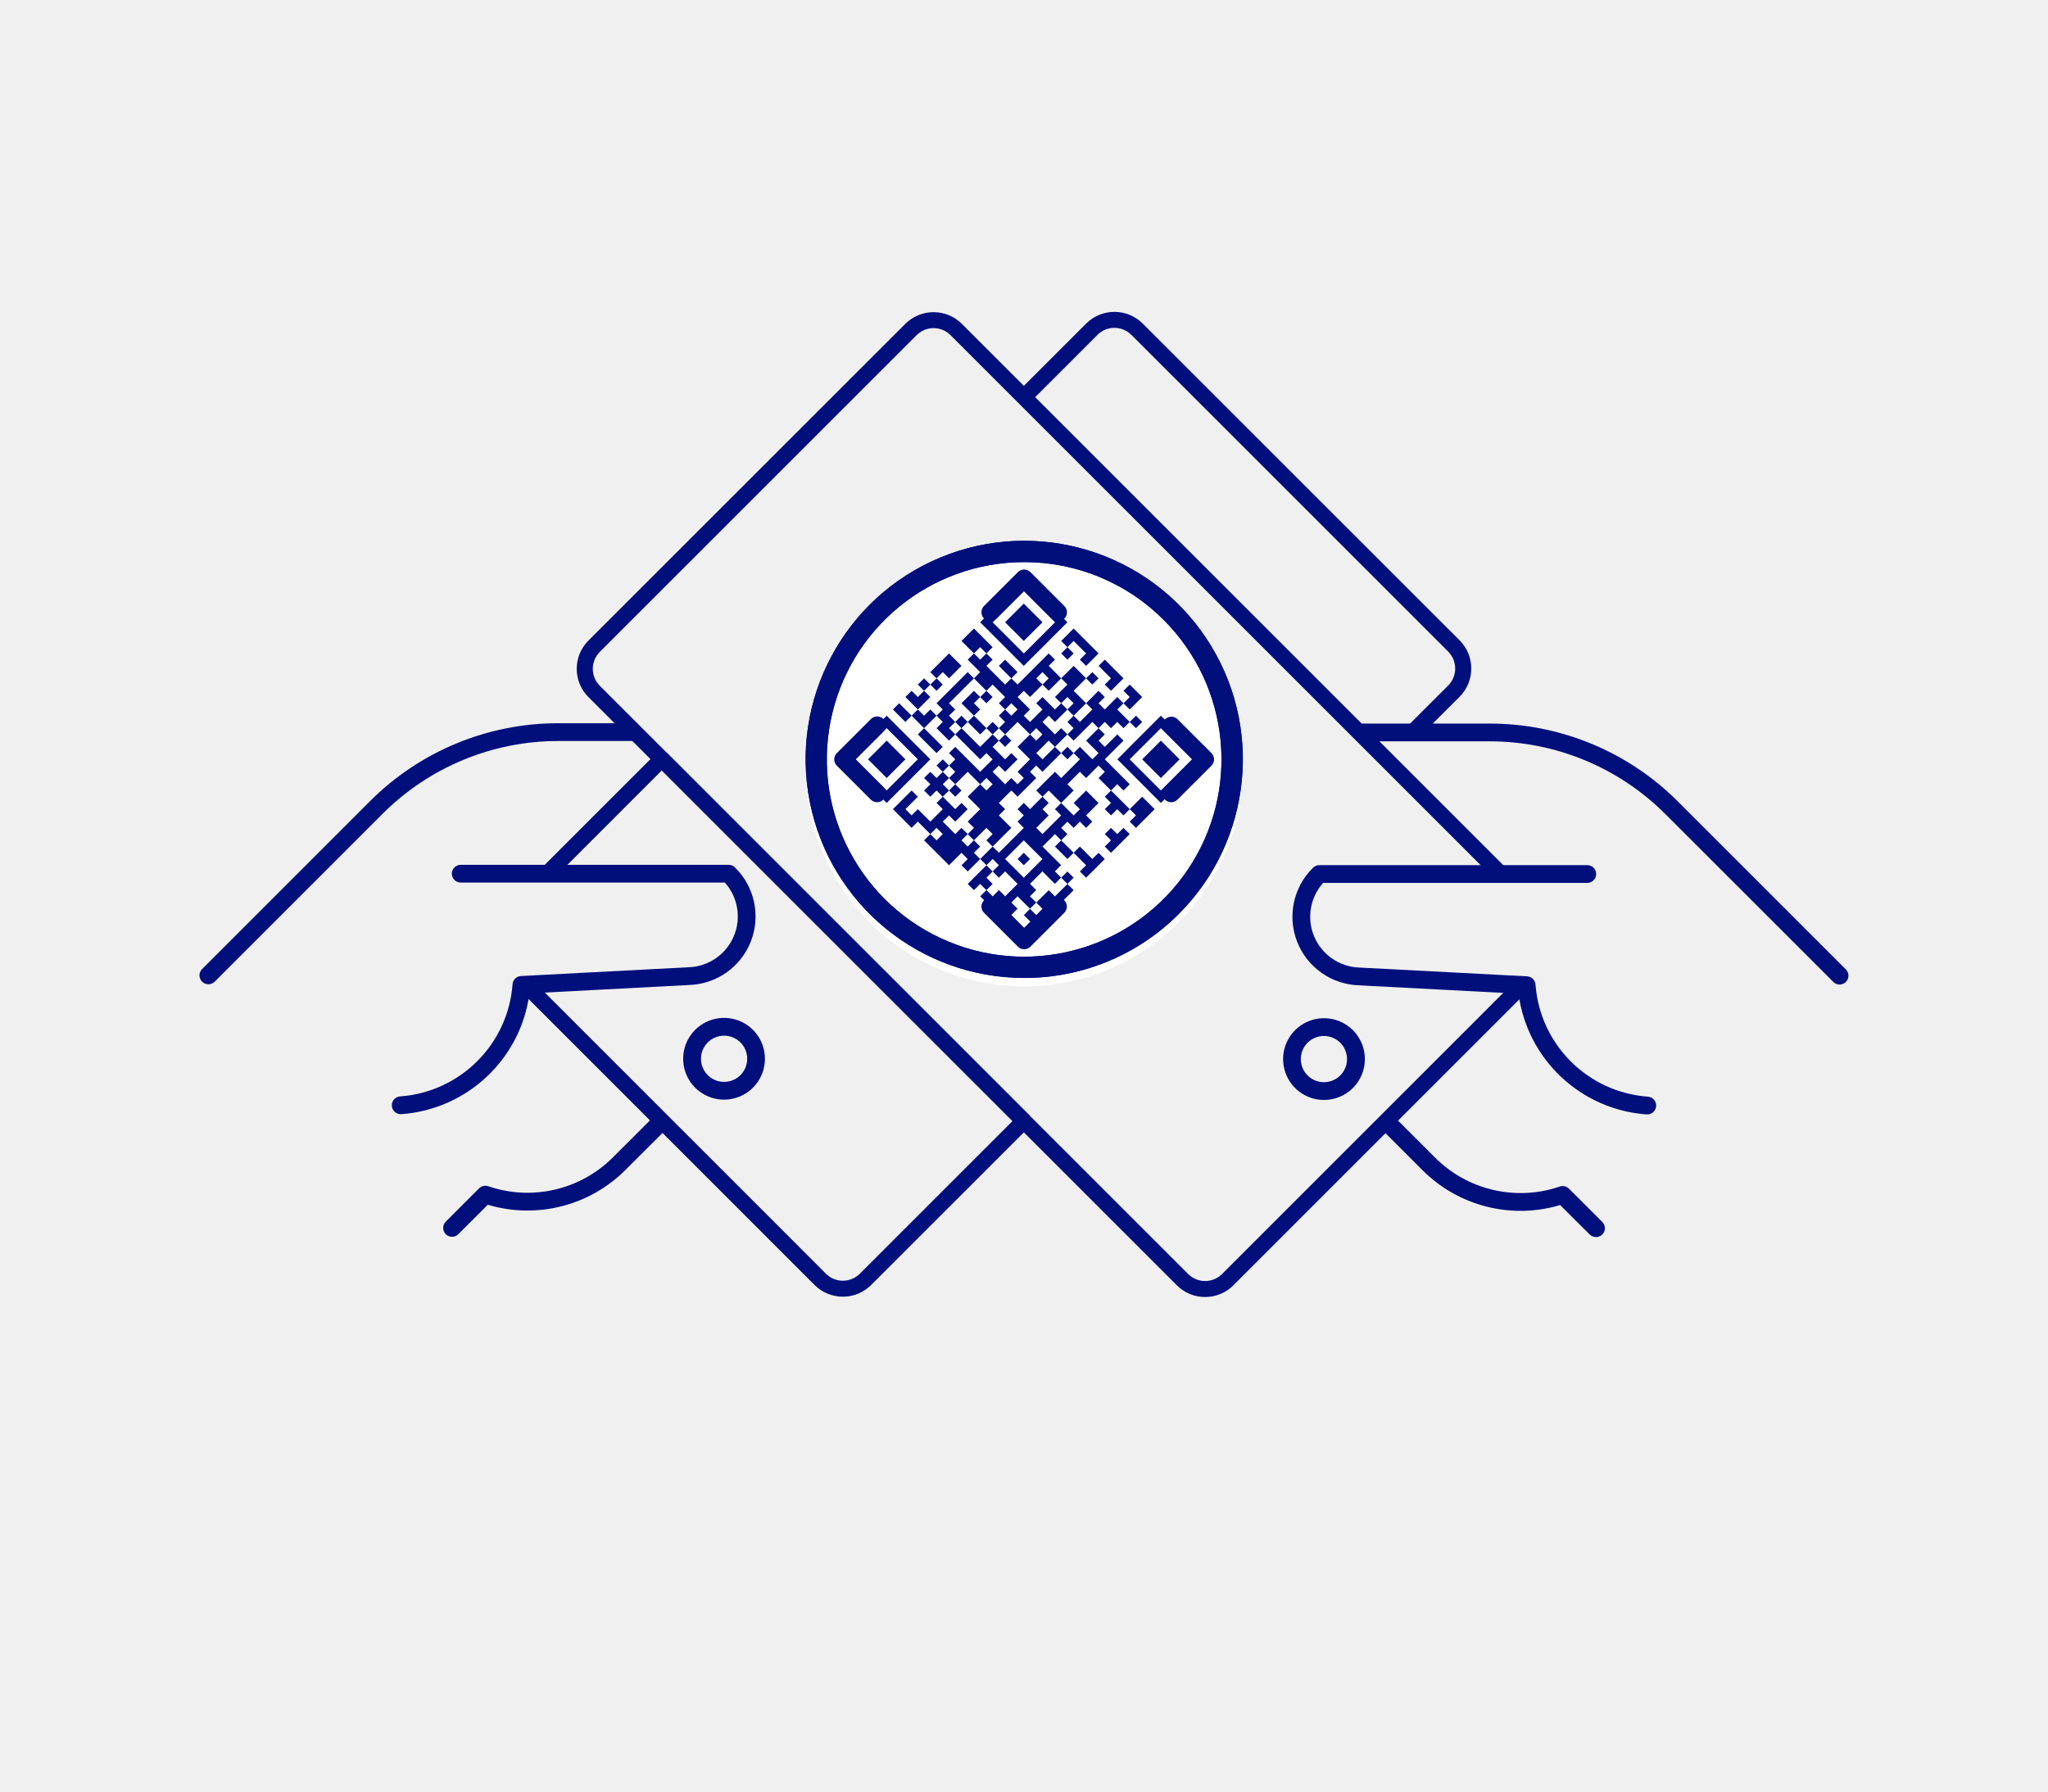
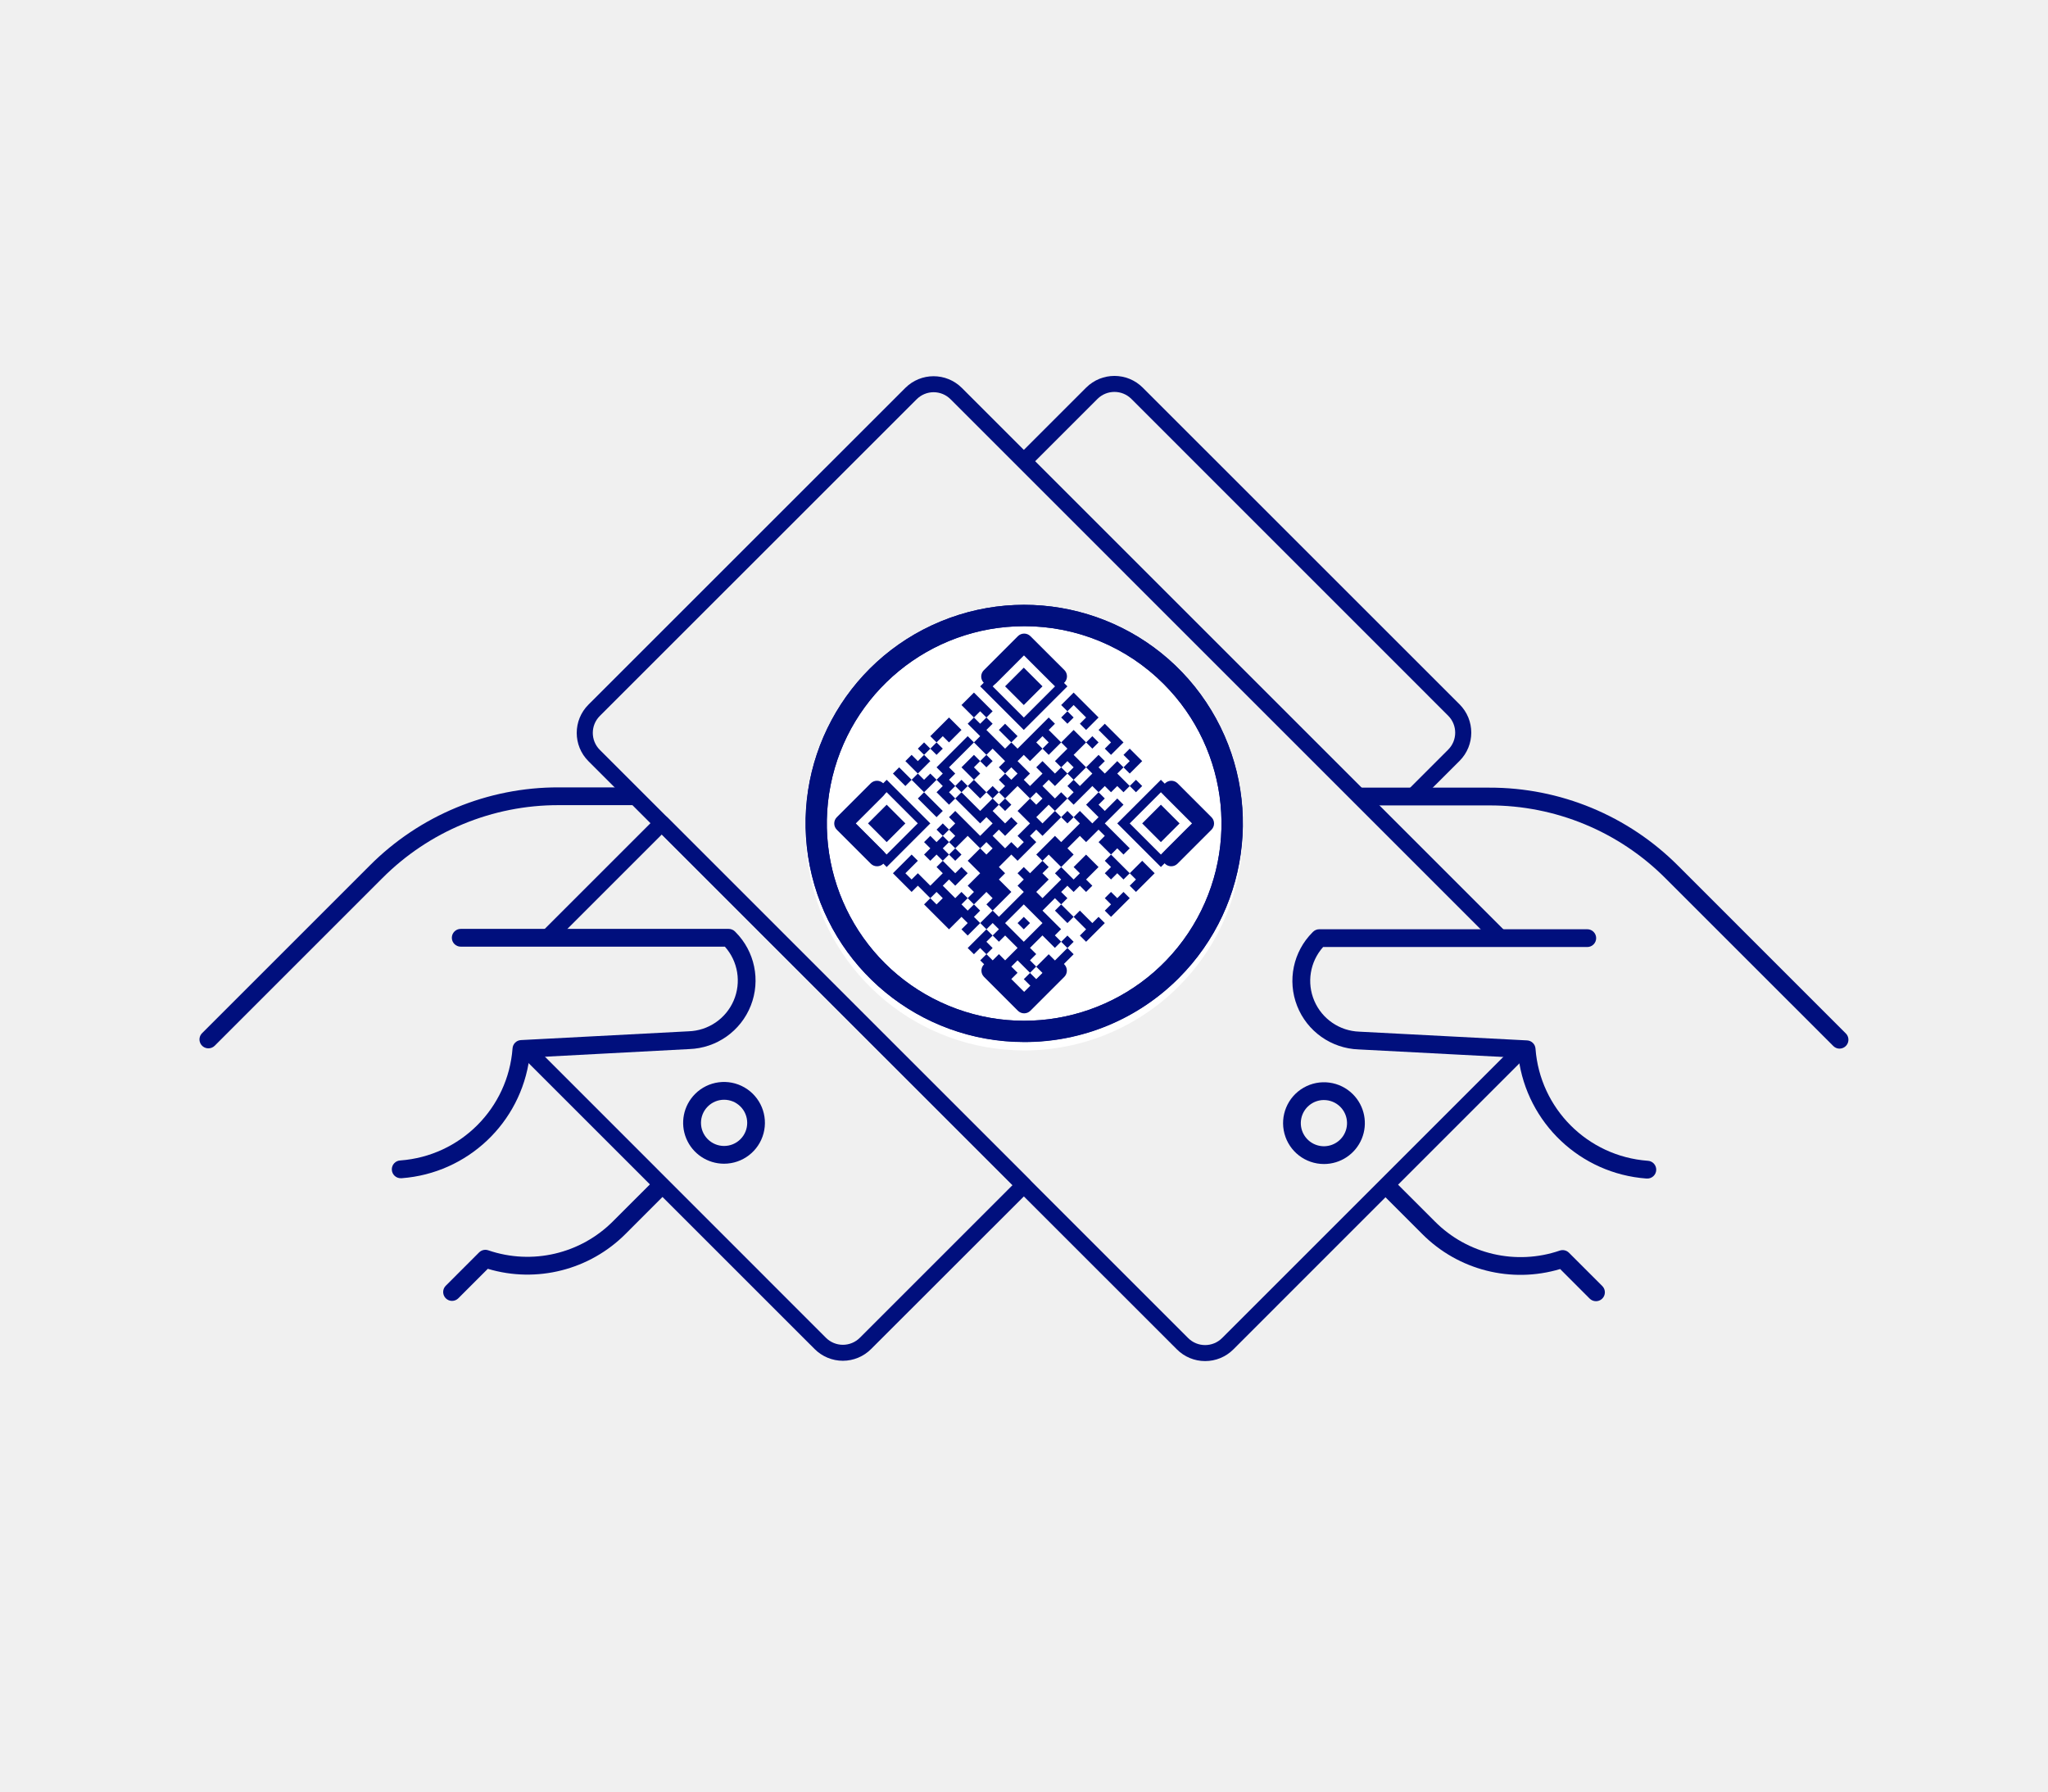
<svg xmlns="http://www.w3.org/2000/svg" id="OUTLINES" viewBox="0 0 1152 1008">
  <defs>
-     <style>.cls-1{fill:#fff;}.cls-2{fill:#000f7c;}</style>
+     <style>.cls-1{fill:#fff;}.cls-2{fill:#000f7d;}</style>
  </defs>
-   <circle class="cls-1" cx="575.99" cy="432" r="117" />
-   <path class="cls-1" d="M576,554.94a122.89,122.89,0,1,1,87-36A122.6,122.6,0,0,1,576,554.94Zm0-233.89a110.91,110.91,0,1,0,78.49,32.46h0A110.65,110.65,0,0,0,576,321.05Z" />
-   <path class="cls-2" d="M117.21,553.77a5,5,0,0,1-3.53-8.54L207.89,451a149.54,149.54,0,0,1,106.44-44.09h41.39a5,5,0,0,1,0,10H314.33A139.61,139.61,0,0,0,215,458.09l-94.21,94.22A5,5,0,0,1,117.21,553.77Z" />
-   <path class="cls-2" d="M254.28,695.87a5,5,0,0,1-3.53-8.53l18.74-18.74a5,5,0,0,1,5.14-1.2A68,68,0,0,0,344.94,651l20.65-20.64a5,5,0,0,1,7.07,7.07L352,658.06a77.92,77.92,0,0,1-77.61,19.76l-16.59,16.59A5,5,0,0,1,254.28,695.87Z" />
-   <path class="cls-2" d="M407.31,618.69A23,23,0,0,1,391,579.44h0a23,23,0,1,1,16.27,39.25Zm-9.2-32.18a13,13,0,1,0,18.39,0,13,13,0,0,0-18.39,0Z" />
-   <path class="cls-2" d="M225.58,626.85a5,5,0,0,1-.36-10,68.35,68.35,0,0,0,63.09-63.09,5,5,0,0,1,4.72-4.62l94.25-4.94a28.6,28.6,0,0,0,20.47-47.63H259.16a5,5,0,0,1,0-10H409.88a5,5,0,0,1,3.49,1.42l.33.33a38.6,38.6,0,0,1-26,65.87l-89.88,4.71A78.37,78.37,0,0,1,226,626.84Z" />
-   <path class="cls-2" d="M576.05,550.16a122.94,122.94,0,1,1,87-36A122.62,122.62,0,0,1,576.05,550.16Zm0-233.89a111,111,0,1,0,78.49,32.46A110.65,110.65,0,0,0,576.05,316.27Z" />
-   <path class="cls-2" d="M653,402.68l-3.51,3.51-3.5,3.5-3.51,3.51-3.5,3.51-3.51,3.5L632,423.72l-3.5,3.5L653,451.76l3.5-3.51,3.51-3.5,3.5-3.51,3.51-3.5,3.5-3.51,3.51-3.5,3.5-3.51Zm14,28.05-3.51,3.5-3.5,3.51-3.51,3.5-3.5,3.51-17.53-17.53,3.51-3.5,3.5-3.51,3.51-3.5,3.5-3.51,3.51-3.51,17.52,17.53Z" />
-   <polygon class="cls-2" points="572.38 343.09 568.87 346.6 565.36 350.11 575.88 360.62 579.38 357.12 582.89 353.61 586.4 350.11 575.88 339.59 572.38 343.09" />
-   <polygon class="cls-2" points="656.5 434.23 660.01 430.73 663.51 427.22 653 416.7 649.49 420.21 645.99 423.72 642.48 427.22 653 437.74 656.5 434.23" />
-   <path class="cls-2" d="M579.39,371.14l3.5-3.51,3.51-3.5,3.5-3.51,3.51-3.5,3.5-3.51,3.51-3.51-24.54-24.53-3.51,3.5-3.5,3.51-3.51,3.5-3.5,3.51-3.51,3.5-3.5,3.51-3.51,3.5,24.54,24.54Zm-21-21,3.51-3.5,3.5-3.51,3.51-3.5,3.5-3.51,3.51-3.5,17.53,17.52-3.51,3.51-3.5,3.51-3.51,3.5-3.5,3.51-3.51,3.5Z" />
-   <path class="cls-2" d="M495.26,406.19l-3.51,3.5-3.5,3.51-3.51,3.51-3.5,3.5-3.51,3.51-3.5,3.5,24.53,24.54,3.51-3.51,3.5-3.5,3.51-3.51,3.5-3.5,3.51-3.51,3.51-3.5,3.5-3.51-24.54-24.54Zm21,21-3.51,3.51-3.5,3.5-3.51,3.51-3.5,3.5-3.51,3.51-17.52-17.53,3.5-3.5,3.51-3.51,3.5-3.5,3.51-3.51,3.5-3.51Z" />
-   <polygon class="cls-2" points="502.27 434.23 505.77 430.73 509.28 427.22 498.76 416.7 495.26 420.21 491.75 423.72 488.25 427.22 498.76 437.74 502.27 434.23" />
-   <polygon class="cls-2" points="603.92 360.62 610.93 367.63 607.43 371.14 610.93 374.64 617.94 367.63 603.92 353.61 596.91 360.62 600.42 364.13 603.92 360.62 603.92 360.62" />
-   <polygon class="cls-2" points="621.45 385.16 624.95 388.66 631.97 381.65 621.45 371.14 617.94 374.64 624.95 381.65 621.45 385.16 621.45 385.16" />
-   <polygon class="cls-2" points="638.98 395.67 642.48 392.17 635.47 385.16 631.97 388.66 635.47 392.17 631.97 395.67 635.47 399.18 638.98 395.67 638.98 395.67" />
-   <polygon class="cls-2" points="600.42 371.14 603.92 367.63 600.42 364.13 596.91 367.63 600.42 371.14 600.42 371.14" />
-   <polygon class="cls-2" points="617.94 381.65 614.44 378.15 610.93 381.65 614.44 385.16 617.94 381.65 617.94 381.65" />
-   <polygon class="cls-2" points="642.48 406.19 638.98 402.68 635.47 406.19 638.98 409.69 642.48 406.19 642.48 406.19" />
-   <polygon class="cls-2" points="596.91 388.66 593.41 392.17 596.91 395.67 600.42 392.17 603.92 395.67 600.42 399.18 603.92 402.68 610.93 395.67 603.92 388.66 610.93 381.65 603.92 374.64 596.91 381.65 600.42 385.16 596.91 388.66 596.91 388.66" />
-   <polygon class="cls-2" points="610.93 402.68 607.43 406.19 603.92 402.68 600.42 406.19 603.92 409.69 600.42 413.2 603.92 416.7 614.44 406.19 617.94 409.69 621.45 406.19 624.95 409.69 628.46 406.19 631.97 409.69 635.47 406.19 628.46 399.18 631.97 395.67 628.46 392.17 621.45 399.18 617.94 395.67 621.45 392.17 617.94 388.66 610.93 395.67 614.44 399.18 610.93 402.68 610.93 402.68" />
-   <polygon class="cls-2" points="554.85 367.63 558.35 364.13 547.84 353.61 540.83 360.62 547.84 367.63 551.34 364.13 554.85 367.63 554.85 367.63" />
-   <polygon class="cls-2" points="565.36 371.14 561.86 374.64 568.87 381.65 572.38 378.15 565.36 371.14 565.36 371.14" />
-   <polygon class="cls-2" points="631.97 444.75 635.47 441.24 621.45 427.22 631.97 416.7 628.46 413.2 621.45 420.21 617.94 416.7 621.45 413.2 617.94 409.69 610.93 416.7 617.94 423.72 614.44 427.22 607.43 420.21 603.92 423.72 607.43 427.22 596.91 437.74 593.41 434.23 582.89 444.75 586.4 448.25 589.9 444.75 596.91 451.76 603.92 444.75 600.42 441.24 607.43 434.23 610.93 437.74 617.94 430.73 621.45 434.23 617.94 437.74 624.95 444.75 628.46 441.24 631.97 444.75 631.97 444.75" />
-   <polygon class="cls-2" points="638.98 451.76 635.47 455.26 638.98 458.77 635.47 462.27 638.98 465.78 649.49 455.26 642.48 448.25 638.98 451.76 638.98 451.76" />
-   <polygon class="cls-2" points="596.91 423.72 600.42 427.22 603.92 423.72 600.42 420.21 596.91 423.72 596.91 423.72" />
-   <polygon class="cls-2" points="621.45 448.25 624.95 451.76 621.45 455.26 624.95 458.77 628.46 455.26 631.97 458.77 635.47 455.26 624.95 444.75 621.45 448.25 621.45 448.25" />
-   <polygon class="cls-2" points="554.85 395.67 558.35 392.17 554.85 388.66 551.34 392.17 554.85 395.67 554.85 395.67" />
-   <polygon class="cls-2" points="628.46 469.28 624.95 465.78 621.45 469.28 624.95 472.79 621.45 476.3 624.95 479.8 635.47 469.28 631.97 465.78 628.46 469.28 628.46 469.28" />
-   <polygon class="cls-2" points="533.82 381.65 540.83 374.64 533.82 367.63 523.3 378.15 526.81 381.65 530.31 378.15 533.82 381.65 533.82 381.65" />
-   <polygon class="cls-2" points="547.84 395.67 551.34 392.17 547.84 388.66 540.83 395.67 547.84 402.68 551.34 399.18 547.84 395.67 547.84 395.67" />
-   <polygon class="cls-2" points="554.85 409.69 558.35 413.2 561.86 409.69 558.35 406.19 554.85 409.69 554.85 409.69" />
-   <polygon class="cls-2" points="565.36 420.21 568.87 416.7 565.36 413.2 561.86 416.7 565.36 420.21 565.36 420.21" />
-   <polygon class="cls-2" points="530.31 385.16 526.81 381.65 523.3 385.16 526.81 388.66 530.31 385.16 530.31 385.16" />
-   <polygon class="cls-2" points="554.85 409.69 547.84 402.68 544.33 406.19 551.34 413.2 554.85 409.69 554.85 409.69" />
-   <path class="cls-2" d="M596.91,458.77,586.4,469.28l-3.51-3.5,7-7-3.5-3.51,3.5-3.5-3.5-3.51-7,7-3.51-3.5-3.51,3.5,3.51,3.51-3.51,3.5,3.51,3.51-14,14-3.51-3.5-7,7,3.51,3.5,3.5-3.5,3.51,3.5-3.51,3.51,3.51,3.5,3.5-3.5,7,7-7,7-3.5-3.51-3.51,3.51-3.5-3.51-3.51,3.51,14,14,7-7-3.5-3.51,3.5-3.5,7,7,3.5-3.51-3.5-3.5,3.5-3.51-3.5-3.5,7-7,7,7,3.5-3.51-3.5-3.5,3.5-3.51L586.4,476.3l7-7,3.5,3.51,3.51-3.51-3.51-3.5,3.51-3.51,3.5,3.51,3.51-3.51,3.5,3.51,3.51-3.51-3.51-3.5,7-7-7-7-7,7,3.51,3.5-3.51,3.51-7-7-3.5,3.5,3.5,3.51ZM586.4,483.31l-10.52,10.51-10.52-10.51,10.52-10.52,10.52,10.52Z" />
-   <polygon class="cls-2" points="519.79 381.65 516.29 385.16 519.79 388.66 523.3 385.16 519.79 381.65 519.79 381.65" />
-   <polygon class="cls-2" points="540.83 402.68 537.32 406.19 540.83 409.69 544.33 406.19 540.83 402.68 540.83 402.68" />
-   <polygon class="cls-2" points="523.3 392.17 519.79 388.66 516.29 392.17 512.78 388.66 509.28 392.17 516.29 399.18 523.3 392.17 523.3 392.17" />
-   <polygon class="cls-2" points="537.32 406.19 533.82 402.68 537.32 399.18 533.82 395.67 547.84 381.65 544.33 378.15 526.81 395.67 530.31 399.18 526.81 402.68 530.31 406.19 526.81 409.69 533.82 416.7 537.32 413.2 533.82 409.69 537.32 406.19 537.32 406.19" />
-   <polygon class="cls-2" points="519.79 402.68 516.29 399.18 512.78 402.68 519.79 409.69 526.81 402.68 523.3 399.18 519.79 402.68 519.79 402.68" />
-   <polygon class="cls-2" points="600.42 483.31 603.92 479.8 596.91 472.79 593.41 476.3 600.42 483.31 600.42 483.31" />
-   <polygon class="cls-2" points="607.43 490.32 610.93 493.82 621.45 483.31 617.94 479.8 614.44 483.31 607.43 476.3 603.92 479.8 610.93 486.81 607.43 490.32 607.43 490.32" />
-   <polygon class="cls-2" points="502.27 399.18 509.28 406.19 512.78 402.68 505.77 395.67 502.27 399.18 502.27 399.18" />
-   <polygon class="cls-2" points="526.81 423.72 530.31 420.21 519.79 409.69 516.29 413.2 526.81 423.72 526.81 423.72" />
-   <polygon class="cls-2" points="603.92 493.82 600.42 490.32 596.91 493.82 600.42 497.33 603.92 493.82 603.92 493.82" />
-   <polygon class="cls-2" points="530.31 427.22 526.81 430.73 530.31 434.23 533.82 430.73 530.31 427.22 530.31 427.22" />
-   <polygon class="cls-2" points="533.82 437.74 537.32 441.24 544.33 434.23 551.34 441.24 554.85 437.74 558.35 441.24 554.85 444.75 551.34 441.24 544.33 448.25 551.34 455.26 544.33 462.27 547.84 465.78 544.33 469.28 547.84 472.79 554.85 465.78 558.35 469.28 554.85 472.79 558.35 476.3 568.87 465.78 561.86 458.77 565.36 455.26 561.86 451.76 568.87 444.75 572.38 448.25 582.89 437.74 579.38 434.23 582.89 430.73 586.4 434.23 596.91 423.72 593.41 420.21 586.4 427.22 582.89 423.72 589.9 416.7 593.41 420.21 600.42 413.2 596.91 409.69 593.41 413.2 586.4 406.19 589.9 402.68 593.41 406.19 600.42 399.18 596.91 395.67 593.41 399.18 586.4 392.17 582.89 395.67 586.4 399.18 579.38 406.19 575.88 402.68 579.38 399.18 572.38 392.17 575.88 388.66 579.38 392.17 586.4 385.16 582.89 381.65 586.4 378.15 589.9 381.65 586.4 385.16 589.9 388.66 596.91 381.65 589.9 374.64 593.41 371.14 589.9 367.63 572.38 385.16 568.87 381.65 565.36 385.16 554.85 374.64 558.35 371.14 554.85 367.63 551.34 371.14 547.84 367.63 544.33 371.14 551.34 378.15 547.84 381.65 554.85 388.66 558.35 385.16 565.36 392.17 561.86 395.67 565.36 399.18 568.87 395.67 572.38 399.18 568.87 402.68 565.36 399.18 561.86 402.68 565.36 406.19 561.86 409.69 565.36 413.2 572.38 406.19 579.38 413.2 582.89 409.69 586.4 413.2 582.89 416.7 579.38 413.2 572.38 420.21 579.38 427.22 572.38 434.23 575.88 437.74 572.38 441.24 568.87 437.74 565.36 441.24 558.35 434.23 561.86 430.73 565.36 434.23 572.38 427.22 568.87 423.72 565.36 427.22 558.35 420.21 561.86 416.7 558.35 413.2 551.34 420.21 540.83 409.69 537.32 413.2 551.34 427.22 554.85 423.72 558.35 427.22 551.34 434.23 537.32 420.21 533.82 423.72 537.32 427.22 533.82 430.73 537.32 434.23 533.82 437.74 533.82 437.74" />
-   <polygon class="cls-2" points="537.32 448.25 540.83 444.75 537.32 441.24 533.82 444.75 537.32 448.25 537.32 448.25" />
-   <polygon class="cls-2" points="579.38 483.31 575.88 479.8 572.38 483.31 575.88 486.81 579.38 483.31 579.38 483.31" />
-   <polygon class="cls-2" points="593.41 504.34 589.9 500.83 582.89 507.84 586.4 511.35 582.89 514.85 579.38 511.35 575.88 514.85 582.89 521.86 603.92 500.83 600.42 497.33 593.41 504.34 593.41 504.34" />
-   <polygon class="cls-2" points="530.31 441.24 533.82 437.74 530.31 434.23 526.81 437.74 523.3 434.23 519.79 437.74 523.3 441.24 519.79 444.75 523.3 448.25 526.81 444.75 530.31 448.25 533.82 444.75 530.31 441.24 530.31 441.24" />
-   <polygon class="cls-2" points="551.34 476.3 547.84 472.79 544.33 476.3 540.83 472.79 544.33 469.28 540.83 465.78 537.32 469.28 530.31 462.27 533.82 458.77 537.32 462.27 544.33 455.26 540.83 451.76 537.32 455.26 530.31 448.25 526.81 451.76 530.31 455.26 523.3 462.27 516.29 455.26 512.78 458.77 509.28 455.26 516.29 448.25 512.78 444.75 502.27 455.26 512.78 465.78 516.29 462.27 523.3 469.28 526.81 465.78 530.31 469.28 526.81 472.79 523.3 469.28 519.79 472.79 533.82 486.81 540.83 479.8 544.33 483.31 540.83 486.81 544.33 490.32 551.34 483.31 547.84 479.8 551.34 476.3 551.34 476.3" />
-   <polygon class="cls-2" points="554.85 493.82 558.35 490.32 554.85 486.81 544.33 497.33 547.84 500.83 551.34 497.33 554.85 500.83 558.35 497.33 554.85 493.82 554.85 493.82" />
-   <polygon class="cls-2" points="572.38 525.37 575.88 528.87 579.38 525.37 575.88 521.86 572.38 525.37 572.38 525.37" />
-   <path class="cls-2" d="M1034.79,553.94a5,5,0,0,1-3.54-1.47L937,458.26a139.61,139.61,0,0,0-99.37-41.16h-72a5,5,0,0,1,0-10h72a149.54,149.54,0,0,1,106.44,44.09l94.21,94.21a5,5,0,0,1-3.53,8.54Z" />
-   <path class="cls-2" d="M897.72,696a5,5,0,0,1-3.54-1.46L877.59,678A77.92,77.92,0,0,1,800,658.23l-21.64-21.65a5,5,0,0,1,7.07-7.07l21.65,21.65a68,68,0,0,0,70.31,16.41,5,5,0,0,1,5.14,1.2l18.74,18.73a5,5,0,0,1-3.53,8.54Z" />
-   <path class="cls-2" d="M744.69,618.87A23,23,0,1,1,761,579.6h0a23,23,0,0,1-16.27,39.27Zm0-36a13,13,0,1,0,9.2,3.8A13,13,0,0,0,744.69,582.87Z" />
-   <path class="cls-2" d="M677.87,729.74a22.36,22.36,0,0,1-15.91-6.6L331,392.22a22.5,22.5,0,0,1,0-31.82L509.23,182.21a22.53,22.53,0,0,1,31.82,0L847.41,488.57a4.49,4.49,0,0,1-3.18,7.68H744a29.1,29.1,0,0,0,20.57,48.62h.09l91.93,4.82a4.5,4.5,0,0,1,2.94,7.68L693.78,723.15A22.39,22.39,0,0,1,677.87,729.74ZM525.14,184.62a13.47,13.47,0,0,0-9.55,3.95L337.4,366.76a13.51,13.51,0,0,0,0,19.09L668.33,716.78a13.48,13.48,0,0,0,19.09,0L846.05,558.15l-81.79-4.29a38.09,38.09,0,0,1-25.61-65l.32-.32a4.51,4.51,0,0,1,3.15-1.28h91.24L534.68,188.57A13.45,13.45,0,0,0,525.14,184.62Z" />
-   <path class="cls-2" d="M926.42,627l-.37,0a78.34,78.34,0,0,1-71.88-67.92l-90-4.72A38.59,38.59,0,0,1,738.3,488.5l.32-.32a5,5,0,0,1,3.5-1.43H892.84a5,5,0,1,1,0,10H744.25a28.59,28.59,0,0,0,20.37,47.62L859,549.31a5,5,0,0,1,4.72,4.63A68.35,68.35,0,0,0,926.78,617a5,5,0,0,1-.36,10Z" />
-   <path class="cls-2" d="M576.08,550.25a123,123,0,1,1,87-36A122.19,122.19,0,0,1,576.08,550.25Zm0-234a111,111,0,1,0,78.49,32.52A110.27,110.27,0,0,0,576.08,316.25Z" />
-   <path class="cls-2" d="M493.35,451.35a5,5,0,0,1-3.53-1.47l-19.1-19.09a5,5,0,0,1,0-7.07l19.1-19.09a5,5,0,1,1,7.07,7.07l-15.56,15.55,15.56,15.56a5,5,0,0,1-3.54,8.54Z" />
-   <path class="cls-2" d="M595.18,349.52a5,5,0,0,1-3.54-1.46L576.08,332.5l-15.55,15.56a5,5,0,0,1-7.07-7.07l19.09-19.09a5,5,0,0,1,7.07,0L598.71,341a5,5,0,0,1-3.53,8.53Z" />
-   <path class="cls-2" d="M658.81,451.35a5,5,0,0,1-3.53-8.54l15.56-15.56L655.28,411.7a5,5,0,0,1,7.07-7.07l19.09,19.09a5,5,0,0,1,0,7.07l-19.09,19.09A5,5,0,0,1,658.81,451.35Z" />
-   <path class="cls-2" d="M576.08,534.08a5,5,0,0,1-3.53-1.47l-19.09-19.09a5,5,0,0,1,7.07-7.07L576.08,522l15.56-15.56a5,5,0,0,1,7.07,7.07l-19.09,19.09A5,5,0,0,1,576.08,534.08Z" />
-   <path class="cls-2" d="M797.73,415.28l-6.36-6.36,23.23-23.23a13.51,13.51,0,0,0,0-19.09L636.41,188.41a13.5,13.5,0,0,0-19.09,0l-38,38-6.36-6.36,38-38a22.53,22.53,0,0,1,31.82,0L821,360.23a22.5,22.5,0,0,1,0,31.82Z" />
-   <path class="cls-2" d="M474.13,729.56A22.45,22.45,0,0,1,458.22,723L292.44,557.2a4.5,4.5,0,0,1,2.94-7.68l91.93-4.81A29.1,29.1,0,0,0,408,496.08H307.77a4.5,4.5,0,0,1-3.18-7.69l64.5-64.49a4.49,4.49,0,0,1,6.36,0L579.1,627.55a4.5,4.5,0,0,1,0,6.37L490,723A22.47,22.47,0,0,1,474.13,729.56ZM306,558,464.58,716.61a13.48,13.48,0,0,0,19.09,0l85.88-85.88L372.27,433.45l-53.63,53.64h91.24a4.5,4.5,0,0,1,3.14,1.28l.33.32a38.1,38.1,0,0,1-25.66,65Z" />
+   <circle class="cls-1" cx="575.99" cy="468.05" r="117" />
+   <path class="cls-1" d="M576,591a122.89,122.89,0,1,1,87-36A122.6,122.6,0,0,1,576,591Zm0-233.89a110.91,110.91,0,1,0,78.49,32.46h0A110.65,110.65,0,0,0,576,357.1Z" />
+   <path class="cls-2" d="M117.21,589.82a5,5,0,0,1-3.53-8.54l94.21-94.21A149.54,149.54,0,0,1,314.33,443h41.39a5,5,0,0,1,0,10H314.33A139.61,139.61,0,0,0,215,494.14l-94.21,94.21A5,5,0,0,1,117.21,589.82Z" />
+   <path class="cls-2" d="M254.28,731.92a5,5,0,0,1-3.53-8.53l18.74-18.74a5,5,0,0,1,5.14-1.2A68,68,0,0,0,344.94,687l20.65-20.64a5,5,0,1,1,7.07,7.07L352,694.11a77.92,77.92,0,0,1-77.61,19.76l-16.59,16.59A5,5,0,0,1,254.28,731.92Z" />
+   <path class="cls-2" d="M407.31,654.74A23,23,0,0,1,391,615.48h0a23,23,0,1,1,16.27,39.26Zm-9.2-32.18a13,13,0,1,0,18.39,0,13,13,0,0,0-18.39,0Z" />
+   <path class="cls-2" d="M225.58,662.9a5,5,0,0,1-.36-10,68.35,68.35,0,0,0,63.09-63.09,5,5,0,0,1,4.72-4.63l94.25-4.94a28.59,28.59,0,0,0,20.47-47.62H259.16a5,5,0,0,1,0-10H409.88a5,5,0,0,1,3.49,1.42l.33.33a38.6,38.6,0,0,1-26,65.87L297.83,595A78.37,78.37,0,0,1,226,662.89Z" />
+   <path class="cls-2" d="M576.05,586.21a122.95,122.95,0,1,1,87-36A122.59,122.59,0,0,1,576.05,586.21Zm0-233.89a111,111,0,1,0,78.49,32.46A110.65,110.65,0,0,0,576.05,352.32Z" />
+   <path class="cls-2" d="M653,438.73l-3.51,3.51-3.5,3.5-3.51,3.51-3.5,3.5-3.51,3.51-3.51,3.5-3.5,3.51L653,487.81l3.5-3.51,3.51-3.5,3.5-3.51,3.51-3.5,3.5-3.51,3.51-3.51,3.5-3.5Zm14,28-3.51,3.51-3.5,3.51-3.51,3.5L653,480.8l-17.53-17.53,3.51-3.51,3.5-3.5,3.51-3.51,3.5-3.5,3.51-3.51,17.52,17.53Z" />
+   <polygon class="cls-2" points="572.38 379.14 568.87 382.65 565.36 386.15 575.88 396.67 579.38 393.16 582.89 389.66 586.4 386.15 575.88 375.64 572.38 379.14" />
+   <polygon class="cls-2" points="656.5 470.28 660.01 466.77 663.51 463.27 653 452.75 649.49 456.26 645.99 459.76 642.48 463.27 653 473.79 656.5 470.28" />
+   <path class="cls-2" d="M579.39,407.18l3.5-3.5,3.51-3.51,3.5-3.5,3.51-3.51,3.5-3.5,3.51-3.51-24.54-24.53-3.51,3.5-3.5,3.51-3.51,3.5-3.5,3.51-3.51,3.5-3.5,3.51-3.51,3.5,24.54,24.54Zm-21-21,3.51-3.5,3.5-3.51,3.51-3.5,3.5-3.51,3.51-3.5,17.53,17.52-3.51,3.51-3.5,3.5-3.51,3.51-3.5,3.5-3.51,3.51Z" />
+   <path class="cls-2" d="M495.26,442.24l-3.51,3.5-3.5,3.51-3.51,3.5-3.5,3.51-3.51,3.5-3.5,3.51,24.53,24.54,3.51-3.51,3.5-3.5,3.51-3.51,3.5-3.5,3.51-3.51,3.51-3.51,3.5-3.5-24.54-24.54Zm21,21-3.51,3.5-3.5,3.51-3.51,3.51-3.5,3.5-3.51,3.51-17.52-17.53,3.5-3.51,3.51-3.5,3.5-3.51,3.51-3.5,3.5-3.51Z" />
+   <polygon class="cls-2" points="502.27 470.28 505.77 466.77 509.28 463.27 498.76 452.75 495.26 456.26 491.75 459.76 488.25 463.27 498.76 473.79 502.27 470.28" />
+   <polygon class="cls-2" points="603.92 396.67 610.93 403.68 607.43 407.19 610.93 410.69 617.94 403.68 603.92 389.66 596.91 396.67 600.42 400.17 603.92 396.67 603.92 396.67" />
+   <polygon class="cls-2" points="621.45 421.21 624.95 424.71 631.97 417.7 621.45 407.19 617.94 410.69 624.95 417.7 621.45 421.21 621.45 421.21" />
+   <polygon class="cls-2" points="638.98 431.72 642.48 428.22 635.47 421.21 631.97 424.71 635.47 428.22 631.97 431.72 635.47 435.23 638.98 431.72 638.98 431.72" />
+   <polygon class="cls-2" points="600.42 407.19 603.92 403.68 600.42 400.17 596.91 403.68 600.42 407.19 600.42 407.19" />
+   <polygon class="cls-2" points="617.94 417.7 614.44 414.19 610.93 417.7 614.44 421.21 617.94 417.7 617.94 417.7" />
+   <polygon class="cls-2" points="642.48 442.24 638.98 438.73 635.47 442.24 638.98 445.74 642.48 442.24 642.48 442.24" />
+   <polygon class="cls-2" points="596.91 424.71 593.41 428.22 596.91 431.72 600.42 428.22 603.92 431.72 600.42 435.23 603.92 438.73 610.93 431.72 603.92 424.71 610.93 417.7 603.92 410.69 596.91 417.7 600.42 421.21 596.91 424.71 596.91 424.71" />
+   <polygon class="cls-2" points="610.93 438.73 607.43 442.24 603.92 438.73 600.42 442.24 603.92 445.74 600.42 449.25 603.92 452.75 614.44 442.24 617.94 445.74 621.45 442.24 624.95 445.74 628.46 442.24 631.97 445.74 635.47 442.24 628.46 435.23 631.97 431.72 628.46 428.22 621.45 435.23 617.94 431.72 621.45 428.22 617.94 424.71 610.93 431.72 614.44 435.23 610.93 438.73 610.93 438.73" />
+   <polygon class="cls-2" points="554.85 403.68 558.35 400.17 547.84 389.66 540.83 396.67 547.84 403.68 551.34 400.17 554.85 403.68 554.85 403.68" />
+   <polygon class="cls-2" points="565.36 407.19 561.86 410.69 568.87 417.7 572.38 414.19 565.36 407.19 565.36 407.19" />
+   <polygon class="cls-2" points="631.97 480.8 635.47 477.29 621.45 463.27 631.97 452.75 628.46 449.25 621.45 456.26 617.94 452.75 621.45 449.25 617.94 445.74 610.93 452.75 617.94 459.76 614.44 463.27 607.43 456.26 603.92 459.76 607.43 463.27 596.91 473.79 593.41 470.28 582.89 480.8 586.4 484.3 589.9 480.8 596.91 487.81 603.92 480.8 600.42 477.29 607.43 470.28 610.93 473.79 617.94 466.77 621.45 470.28 617.94 473.79 624.95 480.8 628.46 477.29 631.97 480.8 631.97 480.8" />
+   <polygon class="cls-2" points="638.98 487.81 635.47 491.31 638.98 494.82 635.47 498.32 638.98 501.83 649.49 491.31 642.48 484.3 638.98 487.81 638.98 487.81" />
+   <polygon class="cls-2" points="596.91 459.76 600.42 463.27 603.92 459.76 600.42 456.26 596.91 459.76 596.91 459.76" />
+   <polygon class="cls-2" points="621.45 484.3 624.95 487.81 621.45 491.31 624.95 494.82 628.46 491.31 631.97 494.82 635.47 491.31 624.95 480.8 621.45 484.3 621.45 484.3" />
+   <polygon class="cls-2" points="554.85 431.72 558.35 428.22 554.85 424.71 551.34 428.22 554.85 431.72 554.85 431.72" />
+   <polygon class="cls-2" points="628.46 505.33 624.95 501.83 621.45 505.33 624.95 508.84 621.45 512.34 624.95 515.85 635.47 505.33 631.97 501.83 628.46 505.33 628.46 505.33" />
+   <polygon class="cls-2" points="533.82 417.7 540.83 410.69 533.82 403.68 523.3 414.19 526.81 417.7 530.31 414.19 533.82 417.7 533.82 417.7" />
+   <polygon class="cls-2" points="547.84 431.72 551.34 428.22 547.84 424.71 540.83 431.72 547.84 438.73 551.34 435.23 547.84 431.72 547.84 431.72" />
+   <polygon class="cls-2" points="554.85 445.74 558.35 449.25 561.86 445.74 558.35 442.24 554.85 445.74 554.85 445.74" />
+   <polygon class="cls-2" points="565.36 456.26 568.87 452.75 565.36 449.25 561.86 452.75 565.36 456.26 565.36 456.26" />
+   <polygon class="cls-2" points="530.31 421.21 526.81 417.7 523.3 421.21 526.81 424.71 530.31 421.21 530.31 421.21" />
+   <polygon class="cls-2" points="554.85 445.74 547.84 438.73 544.33 442.24 551.34 449.25 554.85 445.74 554.85 445.74" />
+   <path class="cls-2" d="M596.91,494.82,586.4,505.33l-3.51-3.5,7-7-3.5-3.51,3.5-3.5-3.5-3.51-7,7-3.51-3.5-3.51,3.5,3.51,3.51-3.51,3.5,3.51,3.51-14,14-3.51-3.51-7,7,3.51,3.51,3.5-3.51,3.51,3.51-3.51,3.5,3.51,3.51,3.5-3.51,7,7-7,7-3.5-3.51-3.51,3.51-3.5-3.51-3.51,3.51,14,14,7-7-3.5-3.51,3.5-3.5,7,7,3.5-3.51-3.5-3.5,3.5-3.51-3.5-3.5,7-7,7,7,3.5-3.51-3.5-3.51,3.5-3.5L586.4,512.34l7-7,3.5,3.51,3.51-3.51-3.51-3.5,3.51-3.51,3.5,3.51,3.51-3.51,3.5,3.51,3.51-3.51-3.51-3.5,7-7-7-7-7,7,3.51,3.5-3.51,3.51-7-7-3.5,3.5,3.5,3.51ZM586.4,519.35l-10.52,10.52-10.52-10.52,10.52-10.51,10.52,10.51Z" />
+   <polygon class="cls-2" points="519.79 417.7 516.29 421.21 519.79 424.71 523.3 421.21 519.79 417.7 519.79 417.7" />
+   <polygon class="cls-2" points="540.83 438.73 537.32 442.24 540.83 445.74 544.33 442.24 540.83 438.73 540.83 438.73" />
+   <polygon class="cls-2" points="523.3 428.22 519.79 424.71 516.29 428.22 512.78 424.71 509.28 428.22 516.29 435.23 523.3 428.22 523.3 428.22" />
+   <polygon class="cls-2" points="537.32 442.24 533.82 438.73 537.32 435.23 533.82 431.72 547.84 417.7 544.33 414.19 526.81 431.72 530.31 435.23 526.81 438.73 530.31 442.24 526.81 445.74 533.82 452.75 537.32 449.25 533.82 445.74 537.32 442.24 537.32 442.24" />
+   <polygon class="cls-2" points="519.79 438.73 516.29 435.23 512.78 438.73 519.79 445.74 526.81 438.73 523.3 435.23 519.79 438.73 519.79 438.73" />
+   <polygon class="cls-2" points="600.42 519.35 603.92 515.85 596.91 508.84 593.41 512.34 600.42 519.35 600.42 519.35" />
+   <polygon class="cls-2" points="607.43 526.37 610.93 529.87 621.45 519.35 617.94 515.85 614.44 519.35 607.43 512.34 603.92 515.85 610.93 522.86 607.43 526.37 607.43 526.37" />
+   <polygon class="cls-2" points="502.27 435.23 509.28 442.24 512.78 438.73 505.77 431.72 502.27 435.23 502.27 435.23" />
+   <polygon class="cls-2" points="526.81 459.76 530.31 456.26 519.79 445.74 516.29 449.25 526.81 459.76 526.81 459.76" />
+   <polygon class="cls-2" points="603.92 529.87 600.42 526.37 596.91 529.87 600.42 533.38 603.92 529.87 603.92 529.87" />
+   <polygon class="cls-2" points="530.31 463.27 526.81 466.77 530.31 470.28 533.82 466.77 530.31 463.27 530.31 463.27" />
+   <polygon class="cls-2" points="533.82 473.79 537.32 477.29 544.33 470.28 551.34 477.29 554.85 473.79 558.35 477.29 554.85 480.8 551.34 477.29 544.33 484.3 551.34 491.31 544.33 498.32 547.84 501.83 544.33 505.33 547.84 508.84 554.85 501.83 558.35 505.33 554.85 508.84 558.35 512.34 568.87 501.83 561.86 494.82 565.36 491.31 561.86 487.81 568.87 480.8 572.38 484.3 582.89 473.79 579.38 470.28 582.89 466.77 586.4 470.28 596.91 459.76 593.41 456.26 586.4 463.27 582.89 459.76 589.9 452.75 593.41 456.26 600.42 449.25 596.91 445.74 593.41 449.25 586.4 442.24 589.9 438.73 593.41 442.24 600.42 435.23 596.91 431.72 593.41 435.23 586.4 428.22 582.89 431.72 586.4 435.23 579.38 442.24 575.88 438.73 579.38 435.23 572.38 428.22 575.88 424.71 579.38 428.22 586.4 421.21 582.89 417.7 586.4 414.19 589.9 417.7 586.4 421.21 589.9 424.71 596.91 417.7 589.9 410.69 593.41 407.19 589.9 403.68 572.38 421.21 568.87 417.7 565.36 421.21 554.85 410.69 558.35 407.19 554.85 403.68 551.34 407.19 547.84 403.68 544.33 407.19 551.34 414.19 547.84 417.7 554.85 424.71 558.35 421.21 565.36 428.22 561.86 431.72 565.36 435.23 568.87 431.72 572.38 435.23 568.87 438.73 565.36 435.23 561.86 438.73 565.36 442.24 561.86 445.74 565.36 449.25 572.38 442.24 579.38 449.25 582.89 445.74 586.4 449.25 582.89 452.75 579.38 449.25 572.38 456.26 579.38 463.27 572.38 470.28 575.88 473.79 572.38 477.29 568.87 473.79 565.36 477.29 558.35 470.28 561.86 466.77 565.36 470.28 572.38 463.27 568.87 459.76 565.36 463.27 558.35 456.26 561.86 452.75 558.35 449.25 551.34 456.26 540.83 445.74 537.32 449.25 551.34 463.27 554.85 459.76 558.35 463.27 551.34 470.28 537.32 456.26 533.82 459.76 537.32 463.27 533.82 466.77 537.32 470.28 533.82 473.79 533.82 473.79" />
+   <polygon class="cls-2" points="537.32 484.3 540.83 480.8 537.32 477.29 533.82 480.8 537.32 484.3 537.32 484.3" />
+   <polygon class="cls-2" points="579.38 519.35 575.88 515.85 572.38 519.35 575.88 522.86 579.38 519.35 579.38 519.35" />
+   <polygon class="cls-2" points="593.41 540.39 589.9 536.88 582.89 543.89 586.4 547.4 582.89 550.9 579.38 547.4 575.88 550.9 582.89 557.91 603.92 536.88 600.42 533.38 593.41 540.39 593.41 540.39" />
+   <polygon class="cls-2" points="530.31 477.29 533.82 473.79 530.31 470.28 526.81 473.79 523.3 470.28 519.79 473.79 523.3 477.29 519.79 480.8 523.3 484.3 526.81 480.8 530.31 484.3 533.82 480.8 530.31 477.29 530.31 477.29" />
+   <polygon class="cls-2" points="551.34 512.34 547.84 508.84 544.33 512.34 540.83 508.84 544.33 505.33 540.83 501.83 537.32 505.33 530.31 498.32 533.82 494.82 537.32 498.32 544.33 491.31 540.83 487.81 537.32 491.31 530.31 484.3 526.81 487.81 530.31 491.31 523.3 498.32 516.29 491.31 512.78 494.82 509.28 491.31 516.29 484.3 512.78 480.8 502.27 491.31 512.78 501.83 516.29 498.32 523.3 505.33 526.81 501.83 530.31 505.33 526.81 508.84 523.3 505.33 519.79 508.84 533.82 522.86 540.83 515.85 544.33 519.35 540.83 522.86 544.33 526.37 551.34 519.35 547.84 515.85 551.34 512.34 551.34 512.34" />
+   <polygon class="cls-2" points="554.85 529.87 558.35 526.37 554.85 522.86 544.33 533.38 547.84 536.88 551.34 533.38 554.85 536.88 558.35 533.38 554.85 529.87 554.85 529.87" />
+   <polygon class="cls-2" points="572.38 561.42 575.88 564.92 579.38 561.42 575.88 557.91 572.38 561.42 572.38 561.42" />
+   <path class="cls-2" d="M1034.79,590a5,5,0,0,1-3.54-1.46L937,494.31a139.57,139.57,0,0,0-99.37-41.16h-72a5,5,0,0,1,0-10h72a149.53,149.53,0,0,1,106.44,44.08l94.21,94.22a5,5,0,0,1-3.53,8.53Z" />
+   <path class="cls-2" d="M897.72,732.09a5,5,0,0,1-3.54-1.47L877.59,714A77.89,77.89,0,0,1,800,694.28l-21.64-21.65a5,5,0,0,1,7.07-7.07l21.65,21.64a68,68,0,0,0,70.31,16.41,5,5,0,0,1,5.14,1.2l18.74,18.74a5,5,0,0,1-3.53,8.54Z" />
+   <path class="cls-2" d="M744.69,654.91A23,23,0,1,1,761,615.65h0a23,23,0,0,1-16.27,39.26Zm0-36a13,13,0,1,0,9.2,3.8A13,13,0,0,0,744.69,618.92Z" />
+   <path class="cls-2" d="M677.87,765.78A22.35,22.35,0,0,1,662,759.19L331,428.27a22.5,22.5,0,0,1,0-31.82L509.23,218.26a22.51,22.51,0,0,1,31.82,0L847.41,524.62a4.5,4.5,0,0,1-3.18,7.68H744a29.1,29.1,0,0,0,20.57,48.62h.09l91.93,4.82a4.5,4.5,0,0,1,2.94,7.67L693.78,759.19A22.35,22.35,0,0,1,677.87,765.78ZM525.14,220.67a13.47,13.47,0,0,0-9.55,4L337.4,402.81a13.51,13.51,0,0,0,0,19.09L668.33,752.83a13.51,13.51,0,0,0,19.09,0L846.05,594.2l-81.79-4.29a38.09,38.09,0,0,1-25.61-65l.32-.32a4.51,4.51,0,0,1,3.15-1.28h91.24L534.68,224.62A13.45,13.45,0,0,0,525.14,220.67Z" />
+   <path class="cls-2" d="M926.42,663.07l-.37,0a78.34,78.34,0,0,1-71.88-67.93l-90-4.71a38.59,38.59,0,0,1-25.89-65.86l.32-.32a5,5,0,0,1,3.5-1.43H892.84a5,5,0,0,1,0,10H744.25a28.6,28.6,0,0,0,20.37,47.62L859,585.36a5,5,0,0,1,4.72,4.63,68.35,68.35,0,0,0,63.09,63.09,5,5,0,0,1-.36,10Z" />
+   <path class="cls-2" d="M576.08,586.3a123,123,0,1,1,87-36A122.19,122.19,0,0,1,576.08,586.3Zm0-234a111,111,0,1,0,78.49,32.51A110.3,110.3,0,0,0,576.08,352.3Z" />
+   <path class="cls-2" d="M493.35,487.39a4.94,4.94,0,0,1-3.53-1.46l-19.1-19.09a5,5,0,0,1,0-7.07l19.1-19.09a5,5,0,0,1,7.07,7.07L481.33,463.3l15.56,15.56a5,5,0,0,1-3.54,8.53Z" />
+   <path class="cls-2" d="M595.18,385.57a5,5,0,0,1-3.54-1.46l-15.56-15.56-15.55,15.56a5,5,0,1,1-7.07-7.07l19.09-19.1a5,5,0,0,1,7.07,0L598.71,377a5,5,0,0,1-3.53,8.53Z" />
+   <path class="cls-2" d="M658.81,487.39a5,5,0,0,1-3.53-8.53l15.56-15.56-15.56-15.55a5,5,0,0,1,7.07-7.07l19.09,19.09a5,5,0,0,1,0,7.07l-19.09,19.09A5,5,0,0,1,658.81,487.39Z" />
+   <path class="cls-2" d="M576.08,570.13a5,5,0,0,1-3.53-1.47l-19.09-19.09a5,5,0,0,1,7.07-7.07l15.55,15.55,15.56-15.55a5,5,0,0,1,7.07,7.07l-19.09,19.09A5,5,0,0,1,576.08,570.13Z" />
+   <path class="cls-2" d="M797.73,451.33,791.37,445l23.23-23.23a13.51,13.51,0,0,0,0-19.09L636.41,224.45a13.52,13.52,0,0,0-19.09,0l-38,38-6.36-6.37,38-38a22.53,22.53,0,0,1,31.82,0L821,396.28a22.5,22.5,0,0,1,0,31.82Z" />
+   <path class="cls-2" d="M474.13,765.61A22.45,22.45,0,0,1,458.22,759L292.44,593.25a4.5,4.5,0,0,1,2.94-7.68l91.93-4.82A29.09,29.09,0,0,0,408,532.13H307.77a4.49,4.49,0,0,1-3.18-7.68l64.5-64.5a4.51,4.51,0,0,1,6.36,0L579.1,663.6a4.49,4.49,0,0,1,0,6.36L490,759A22.47,22.47,0,0,1,474.13,765.61ZM306,594,464.58,752.66a13.48,13.48,0,0,0,19.09,0l85.88-85.88L372.27,469.5l-53.63,53.63h91.24a4.5,4.5,0,0,1,3.14,1.28l.33.32a38.1,38.1,0,0,1-25.66,65Z" />
</svg>
